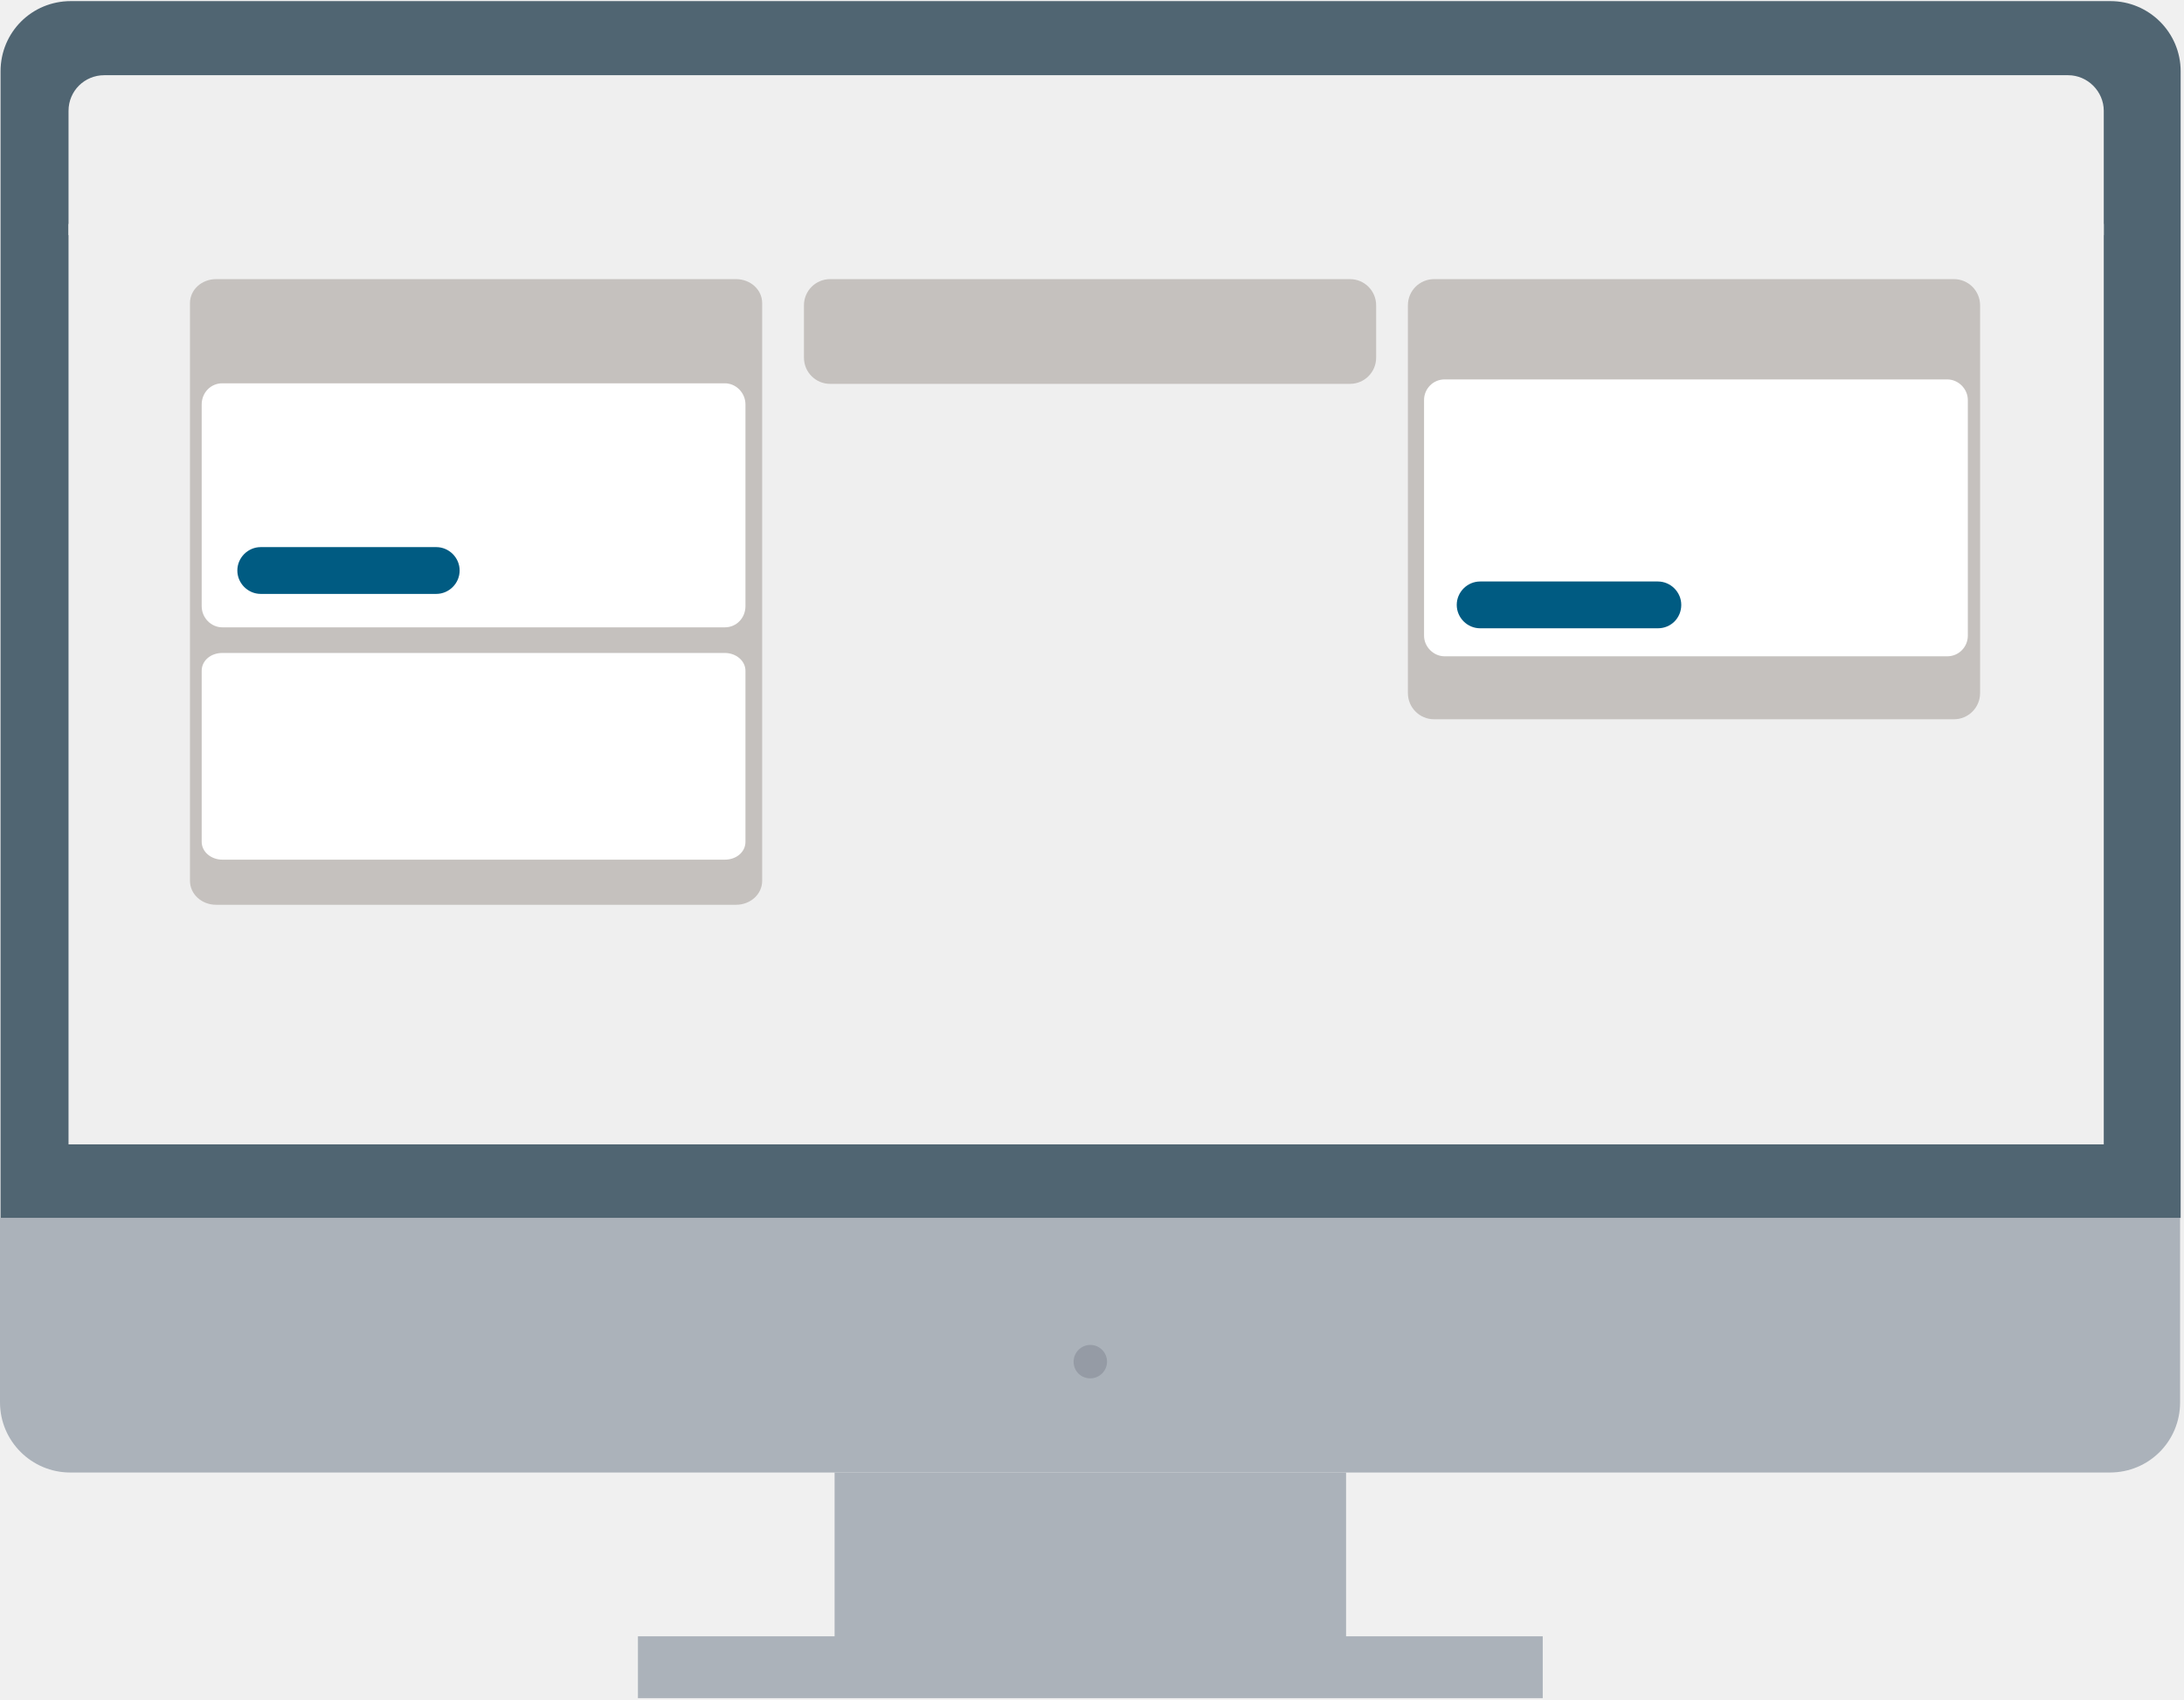
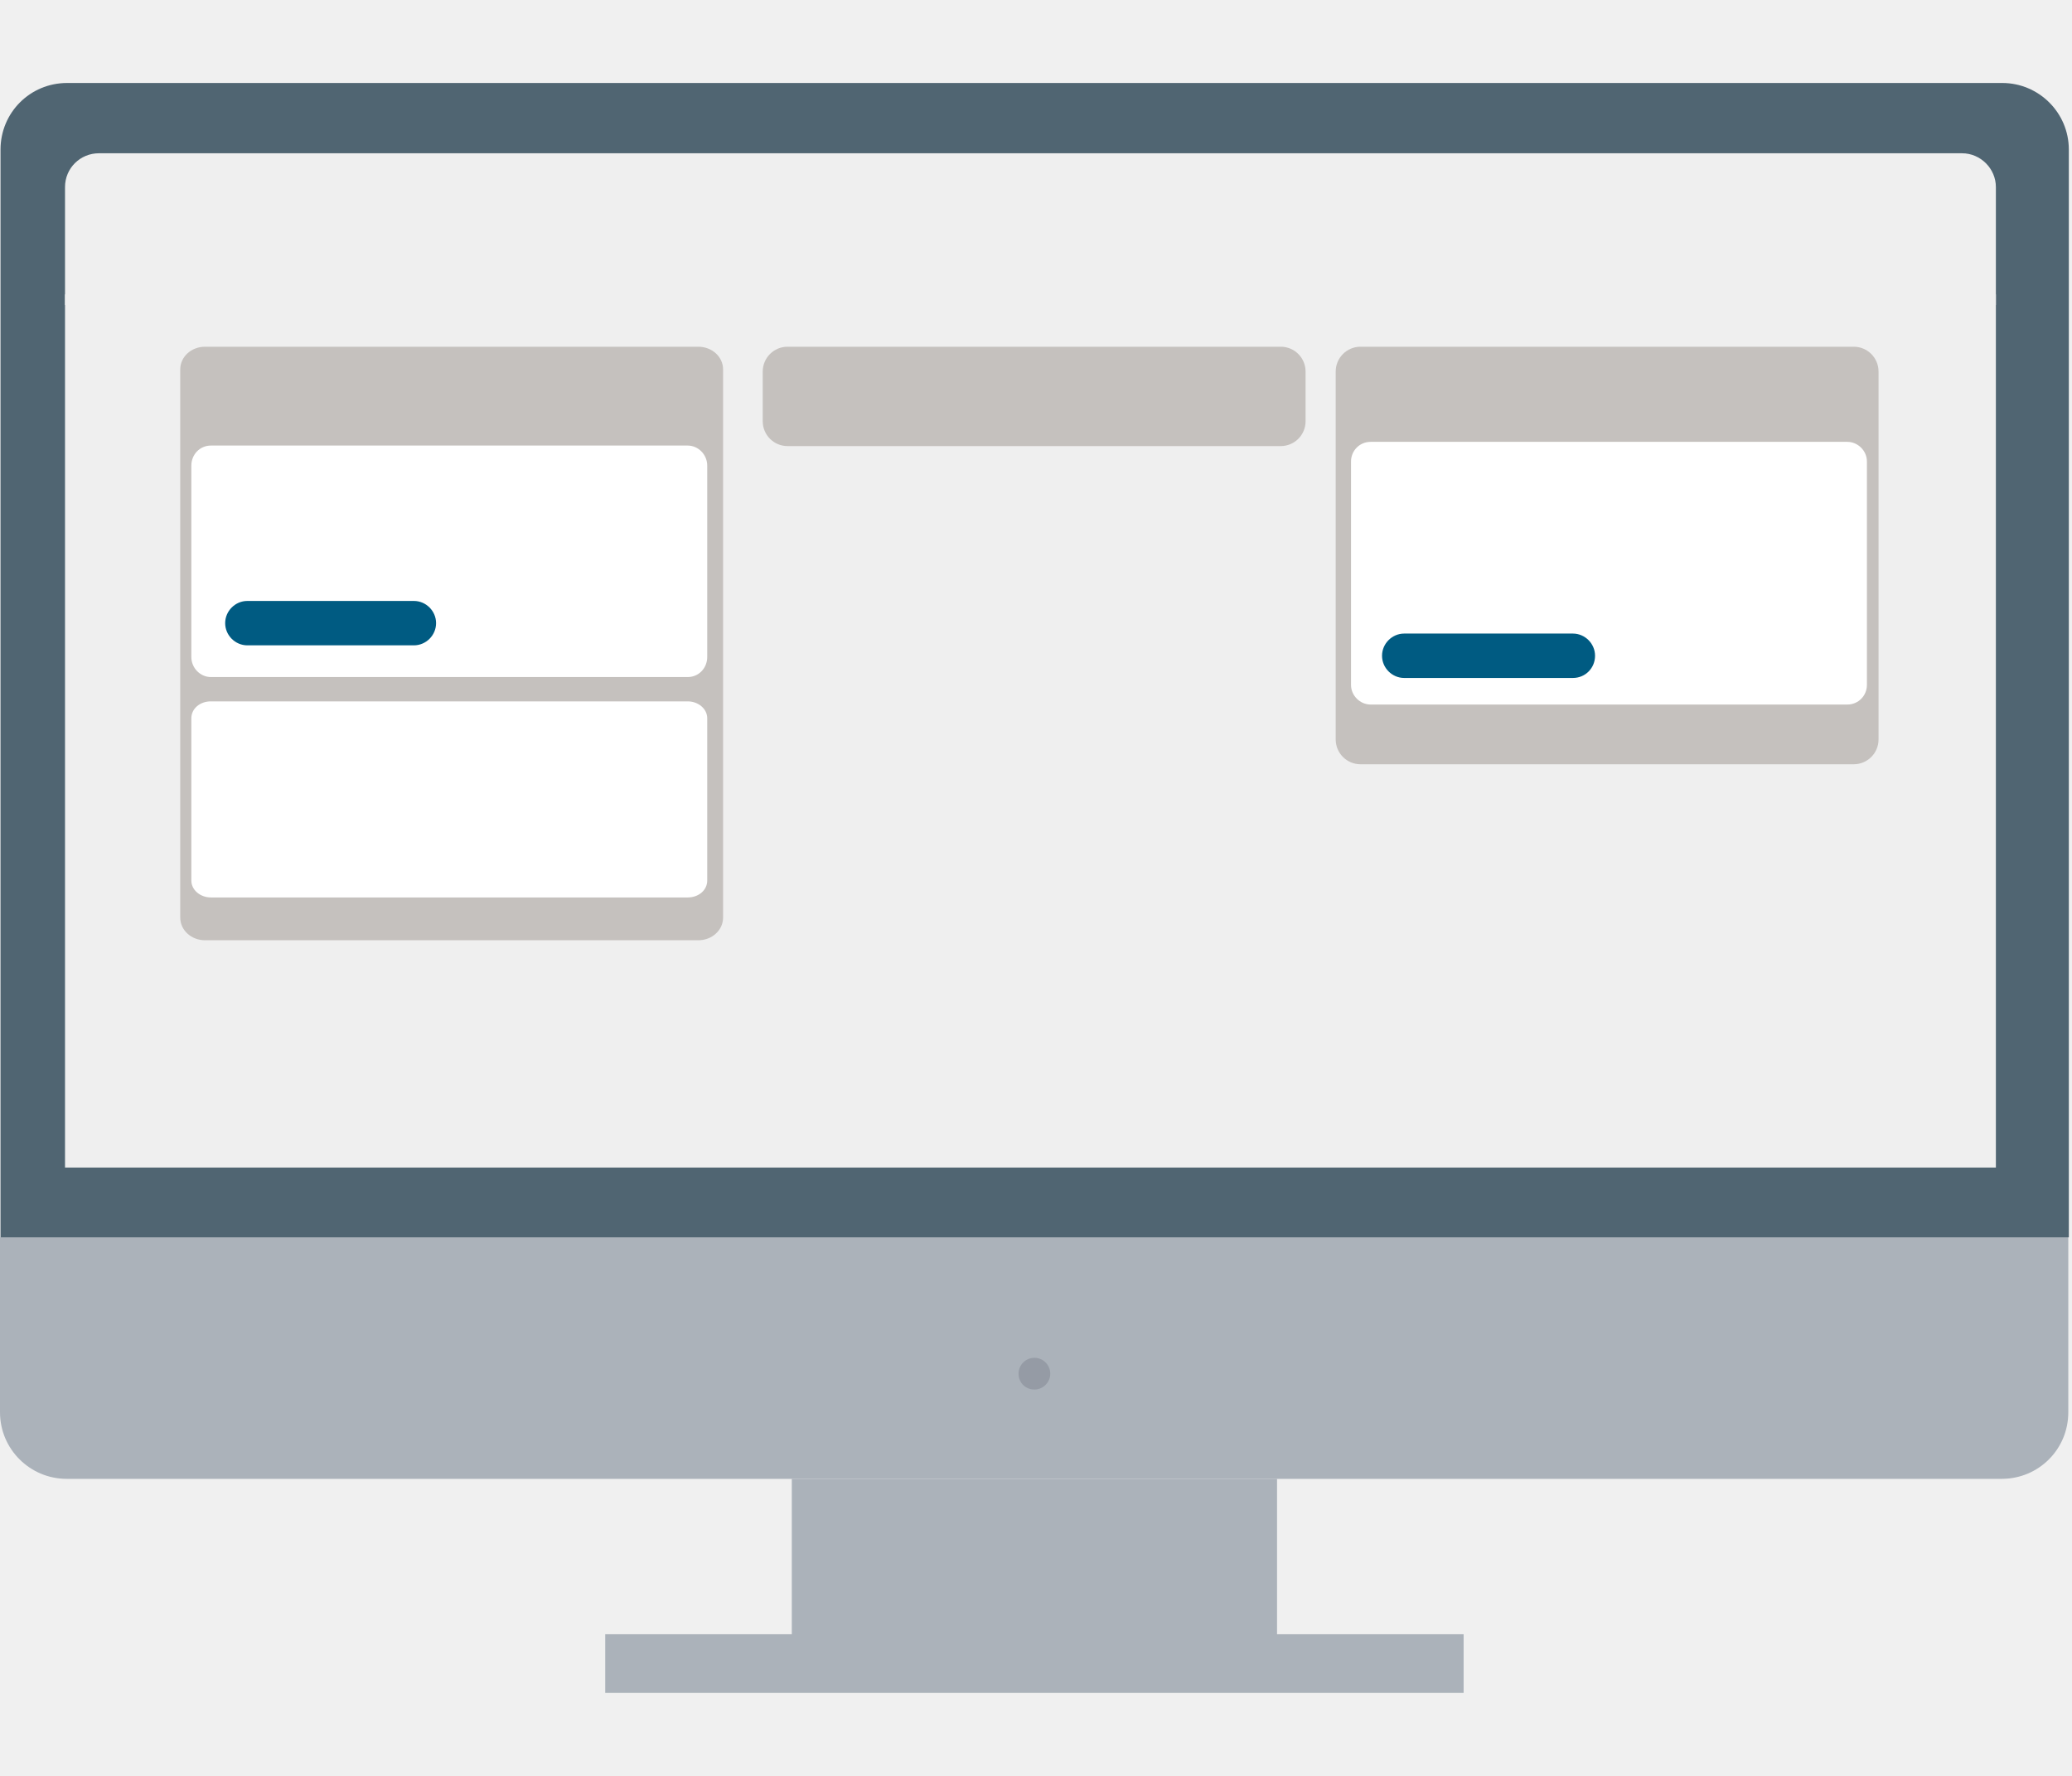
- <svg xmlns="http://www.w3.org/2000/svg" version="1.1" id="Layer_1" x="0px" y="0px" viewBox="0 0 392 305" width="392" height="305" style="enable-background:new 0 0 392 305;" xml:space="preserve">
+ <svg xmlns="http://www.w3.org/2000/svg" version="1.1" id="Layer_1" x="0px" y="0px" viewBox="0 0 392 305" width="140" height="120" style="enable-background:new 0 0 392 305;" xml:space="preserve">
  <style type="text/css">
	.st0{fill-rule:evenodd;clip-rule:evenodd;fill:#ABB2BA;}
	.st1{fill-rule:evenodd;clip-rule:evenodd;fill:#506572;}
	.st2{fill-rule:evenodd;clip-rule:evenodd;fill:#959BA5;}
	.st3{fill:#EFEFEF;}
	.st4{fill-rule:evenodd;clip-rule:evenodd;fill:#EFEFEF;}
	.st5{fill:#C5C1BE;}
	.st6{filter:url(#Adobe_OpacityMaskFilter);}
	.st7{fill-rule:evenodd;clip-rule:evenodd;fill:#FFFFFF;}
	.st8{mask:url(#mask-2_1_);fill-rule:evenodd;clip-rule:evenodd;fill:#FFFFFF;}
	.st9{filter:url(#Adobe_OpacityMaskFilter_1_);}
	.st10{mask:url(#mask-4_1_);fill-rule:evenodd;clip-rule:evenodd;fill:#005B82;}
	.st11{filter:url(#Adobe_OpacityMaskFilter_2_);}
	.st12{mask:url(#mask-6_1_);fill-rule:evenodd;clip-rule:evenodd;fill:#FFFFFF;}
	.st13{filter:url(#Adobe_OpacityMaskFilter_3_);}
	.st14{mask:url(#mask-10_1_);fill-rule:evenodd;clip-rule:evenodd;fill:#FFFFFF;}
	.st15{filter:url(#Adobe_OpacityMaskFilter_4_);}
	.st16{mask:url(#mask-12_1_);fill-rule:evenodd;clip-rule:evenodd;fill:#005B82;}
</style>
  <g id="Ikon-Aktivitetsplan">
    <g id="Aktivitetsplan" transform="translate(-2, -3)">
      <g>
        <g>
          <g id="Group">
            <path id="Fill-16" class="st0" d="M393.3,221.6v33.1c0,7-5.6,12.6-12.6,12.6H14.6c-6.9,0-12.6-5.6-12.6-12.6v-33.1H393.3z" />
            <path id="Fill-17" class="st1" d="M2.1,221.6V15.8c0-7,5.6-12.6,12.6-12.6h366.1c6.9,0,12.6,5.6,12.6,12.6v205.8H2.1z" />
            <polygon id="Fill-19" class="st0" points="151.8,301.5 243.6,301.5 243.6,267.3 151.8,267.3      " />
            <polygon id="Fill-20" class="st0" points="116.5,307.8 278.9,307.8 278.9,296.7 116.5,296.7      " />
            <path id="Fill-21" class="st2" d="M200.7,247.4c0,1.6-1.3,3-3,3s-3-1.3-3-3c0-1.6,1.3-3,3-3S200.7,245.8,200.7,247.4" />
          </g>
          <rect id="Rectangle" x="14.3" y="43.2" class="st3" width="365.3" height="165.2" />
          <path id="Fill-18" class="st4" d="M14.3,45.2V22.9c0-3.6,2.9-6.4,6.4-6.4h352.5c3.5,0,6.4,2.9,6.4,6.4v22.3H14.3z" />
        </g>
      </g>
      <g transform="translate(95, 57)">
        <g id="Group-48" transform="translate(0, 58)">
          <path class="st5" d="M-54.2-61.9h93.3c2.6,0,4.7,1.9,4.7,4.3V46.1c0,2.4-2.1,4.3-4.7,4.3h-93.3c-2.6,0-4.7-1.9-4.7-4.3V-57.6      C-58.9-60-56.8-61.9-54.2-61.9z" />
          <path id="Rectangle-Copy" class="st5" d="M56-61.9h93.3c2.6,0,4.7,2.1,4.7,4.7v9.4c0,2.6-2.1,4.7-4.7,4.7H56      c-2.6,0-4.7-2.1-4.7-4.7v-9.4C51.3-59.8,53.4-61.9,56-61.9z" />
          <path id="Rectangle-Copy-2" class="st5" d="M164.4-61.9h93.3c2.6,0,4.7,2.1,4.7,4.7v69.6c0,2.6-2.1,4.7-4.7,4.7h-93.3      c-2.6,0-4.7-2.1-4.7-4.7v-69.6C159.7-59.8,161.8-61.9,164.4-61.9z" />
        </g>
        <g id="Group-60" transform="translate(1, 69)">
          <g id="Clip-59">
				</g>
          <defs>
            <filter id="Adobe_OpacityMaskFilter" filterUnits="userSpaceOnUse" x="-67.1" y="-63.6" width="116.3" height="62.6">
              <feColorMatrix type="matrix" values="1 0 0 0 0  0 1 0 0 0  0 0 1 0 0  0 0 0 1 0" />
            </filter>
          </defs>
          <mask maskUnits="userSpaceOnUse" x="-67.1" y="-63.6" width="116.3" height="62.6" id="mask-2_1_">
            <g class="st6">
              <path id="path-1_1_" class="st7" d="M-54.1-54.2c-2.1,0-3.7,1.7-3.7,3.8v36.2c0,2.1,1.7,3.8,3.7,3.8h90.2        c2.1,0,3.7-1.7,3.7-3.8v-36.2c0-2.1-1.7-3.8-3.7-3.8H-54.1z" />
            </g>
          </mask>
          <polygon id="Fill-58" class="st8" points="-67.1,-1 49.2,-1 49.2,-63.6 -67.1,-63.6     " />
        </g>
        <g id="Group-63" transform="translate(5, 88)">
          <g id="Clip-62">
				</g>
          <defs>
            <filter id="Adobe_OpacityMaskFilter_1_" filterUnits="userSpaceOnUse" x="-64.6" y="-52.9" width="58.3" height="26.6">
              <feColorMatrix type="matrix" values="1 0 0 0 0  0 1 0 0 0  0 0 1 0 0  0 0 0 1 0" />
            </filter>
          </defs>
          <mask maskUnits="userSpaceOnUse" x="-64.6" y="-52.9" width="58.3" height="26.6" id="mask-4_1_">
            <g class="st9">
              <path id="path-3_1_" class="st7" d="M-51.2-43.8c-2.3,0-4.2,1.9-4.2,4.2c0,2.3,1.9,4.2,4.2,4.2h31.5c2.3,0,4.2-1.9,4.2-4.2        c0-2.3-1.9-4.2-4.2-4.2H-51.2z" />
            </g>
          </mask>
          <polygon id="Fill-61" class="st10" points="-64.6,-26.3 -6.3,-26.3 -6.3,-52.9 -64.6,-52.9     " />
        </g>
        <g id="Group-66" transform="translate(1, 99)">
          <g id="Clip-65">
				</g>
          <defs>
            <filter id="Adobe_OpacityMaskFilter_2_" filterUnits="userSpaceOnUse" x="-67.1" y="-43.7" width="116.3" height="53">
              <feColorMatrix type="matrix" values="1 0 0 0 0  0 1 0 0 0  0 0 1 0 0  0 0 0 1 0" />
            </filter>
          </defs>
          <mask maskUnits="userSpaceOnUse" x="-67.1" y="-43.7" width="116.3" height="53" id="mask-6_1_">
            <g class="st11">
              <path id="path-5_1_" class="st7" d="M-54.1-35.8c-2.1,0-3.7,1.4-3.7,3.2v30.7c0,1.8,1.7,3.2,3.7,3.2h90.2        c2.1,0,3.7-1.4,3.7-3.2v-30.7c0-1.8-1.7-3.2-3.7-3.2H-54.1z" />
            </g>
          </mask>
          <polygon id="Fill-64" class="st12" points="-67.1,9.3 49.2,9.3 49.2,-43.7 -67.1,-43.7     " />
        </g>
        <g id="Group-5" transform="translate(141, 69)">
          <g id="Group-72">
            <g id="Clip-71">
					</g>
            <defs>
              <filter id="Adobe_OpacityMaskFilter_3_" filterUnits="userSpaceOnUse" x="12.3" y="-64.1" width="116.3" height="68.2">
                <feColorMatrix type="matrix" values="1 0 0 0 0  0 1 0 0 0  0 0 1 0 0  0 0 0 1 0" />
              </filter>
            </defs>
            <mask maskUnits="userSpaceOnUse" x="12.3" y="-64.1" width="116.3" height="68.2" id="mask-10_1_">
              <g class="st13">
                <path id="path-9_1_" class="st7" d="M25.3-54.9c-2.1,0-3.7,1.7-3.7,3.7v42.3c0,2,1.7,3.7,3.7,3.7h90.2c2.1,0,3.7-1.7,3.7-3.7         v-42.3c0-2-1.7-3.7-3.7-3.7H25.3z" />
              </g>
            </mask>
            <polygon id="Fill-70" class="st14" points="12.3,4 128.6,4 128.6,-64.1 12.3,-64.1      " />
          </g>
          <g id="Group-75" transform="translate(3.566038, 23.57143)">
            <g id="Clip-74">
					</g>
            <defs>
              <filter id="Adobe_OpacityMaskFilter_4_" filterUnits="userSpaceOnUse" x="14.5" y="-51.4" width="59" height="26.9">
                <feColorMatrix type="matrix" values="1 0 0 0 0  0 1 0 0 0  0 0 1 0 0  0 0 0 1 0" />
              </filter>
            </defs>
            <mask maskUnits="userSpaceOnUse" x="14.5" y="-51.4" width="59" height="26.9" id="mask-12_1_">
              <g class="st15">
                <path id="path-11_1_" class="st7" d="M28.1-42.2c-2.3,0-4.2,1.9-4.2,4.2c0,2.3,1.9,4.2,4.2,4.2h31.9c2.4,0,4.2-1.9,4.2-4.2         c0-2.3-1.9-4.2-4.2-4.2H28.1z" />
              </g>
            </mask>
            <polygon id="Fill-73" class="st16" points="14.5,-24.6 73.5,-24.6 73.5,-51.4 14.5,-51.4      " />
          </g>
        </g>
      </g>
    </g>
  </g>
</svg>
